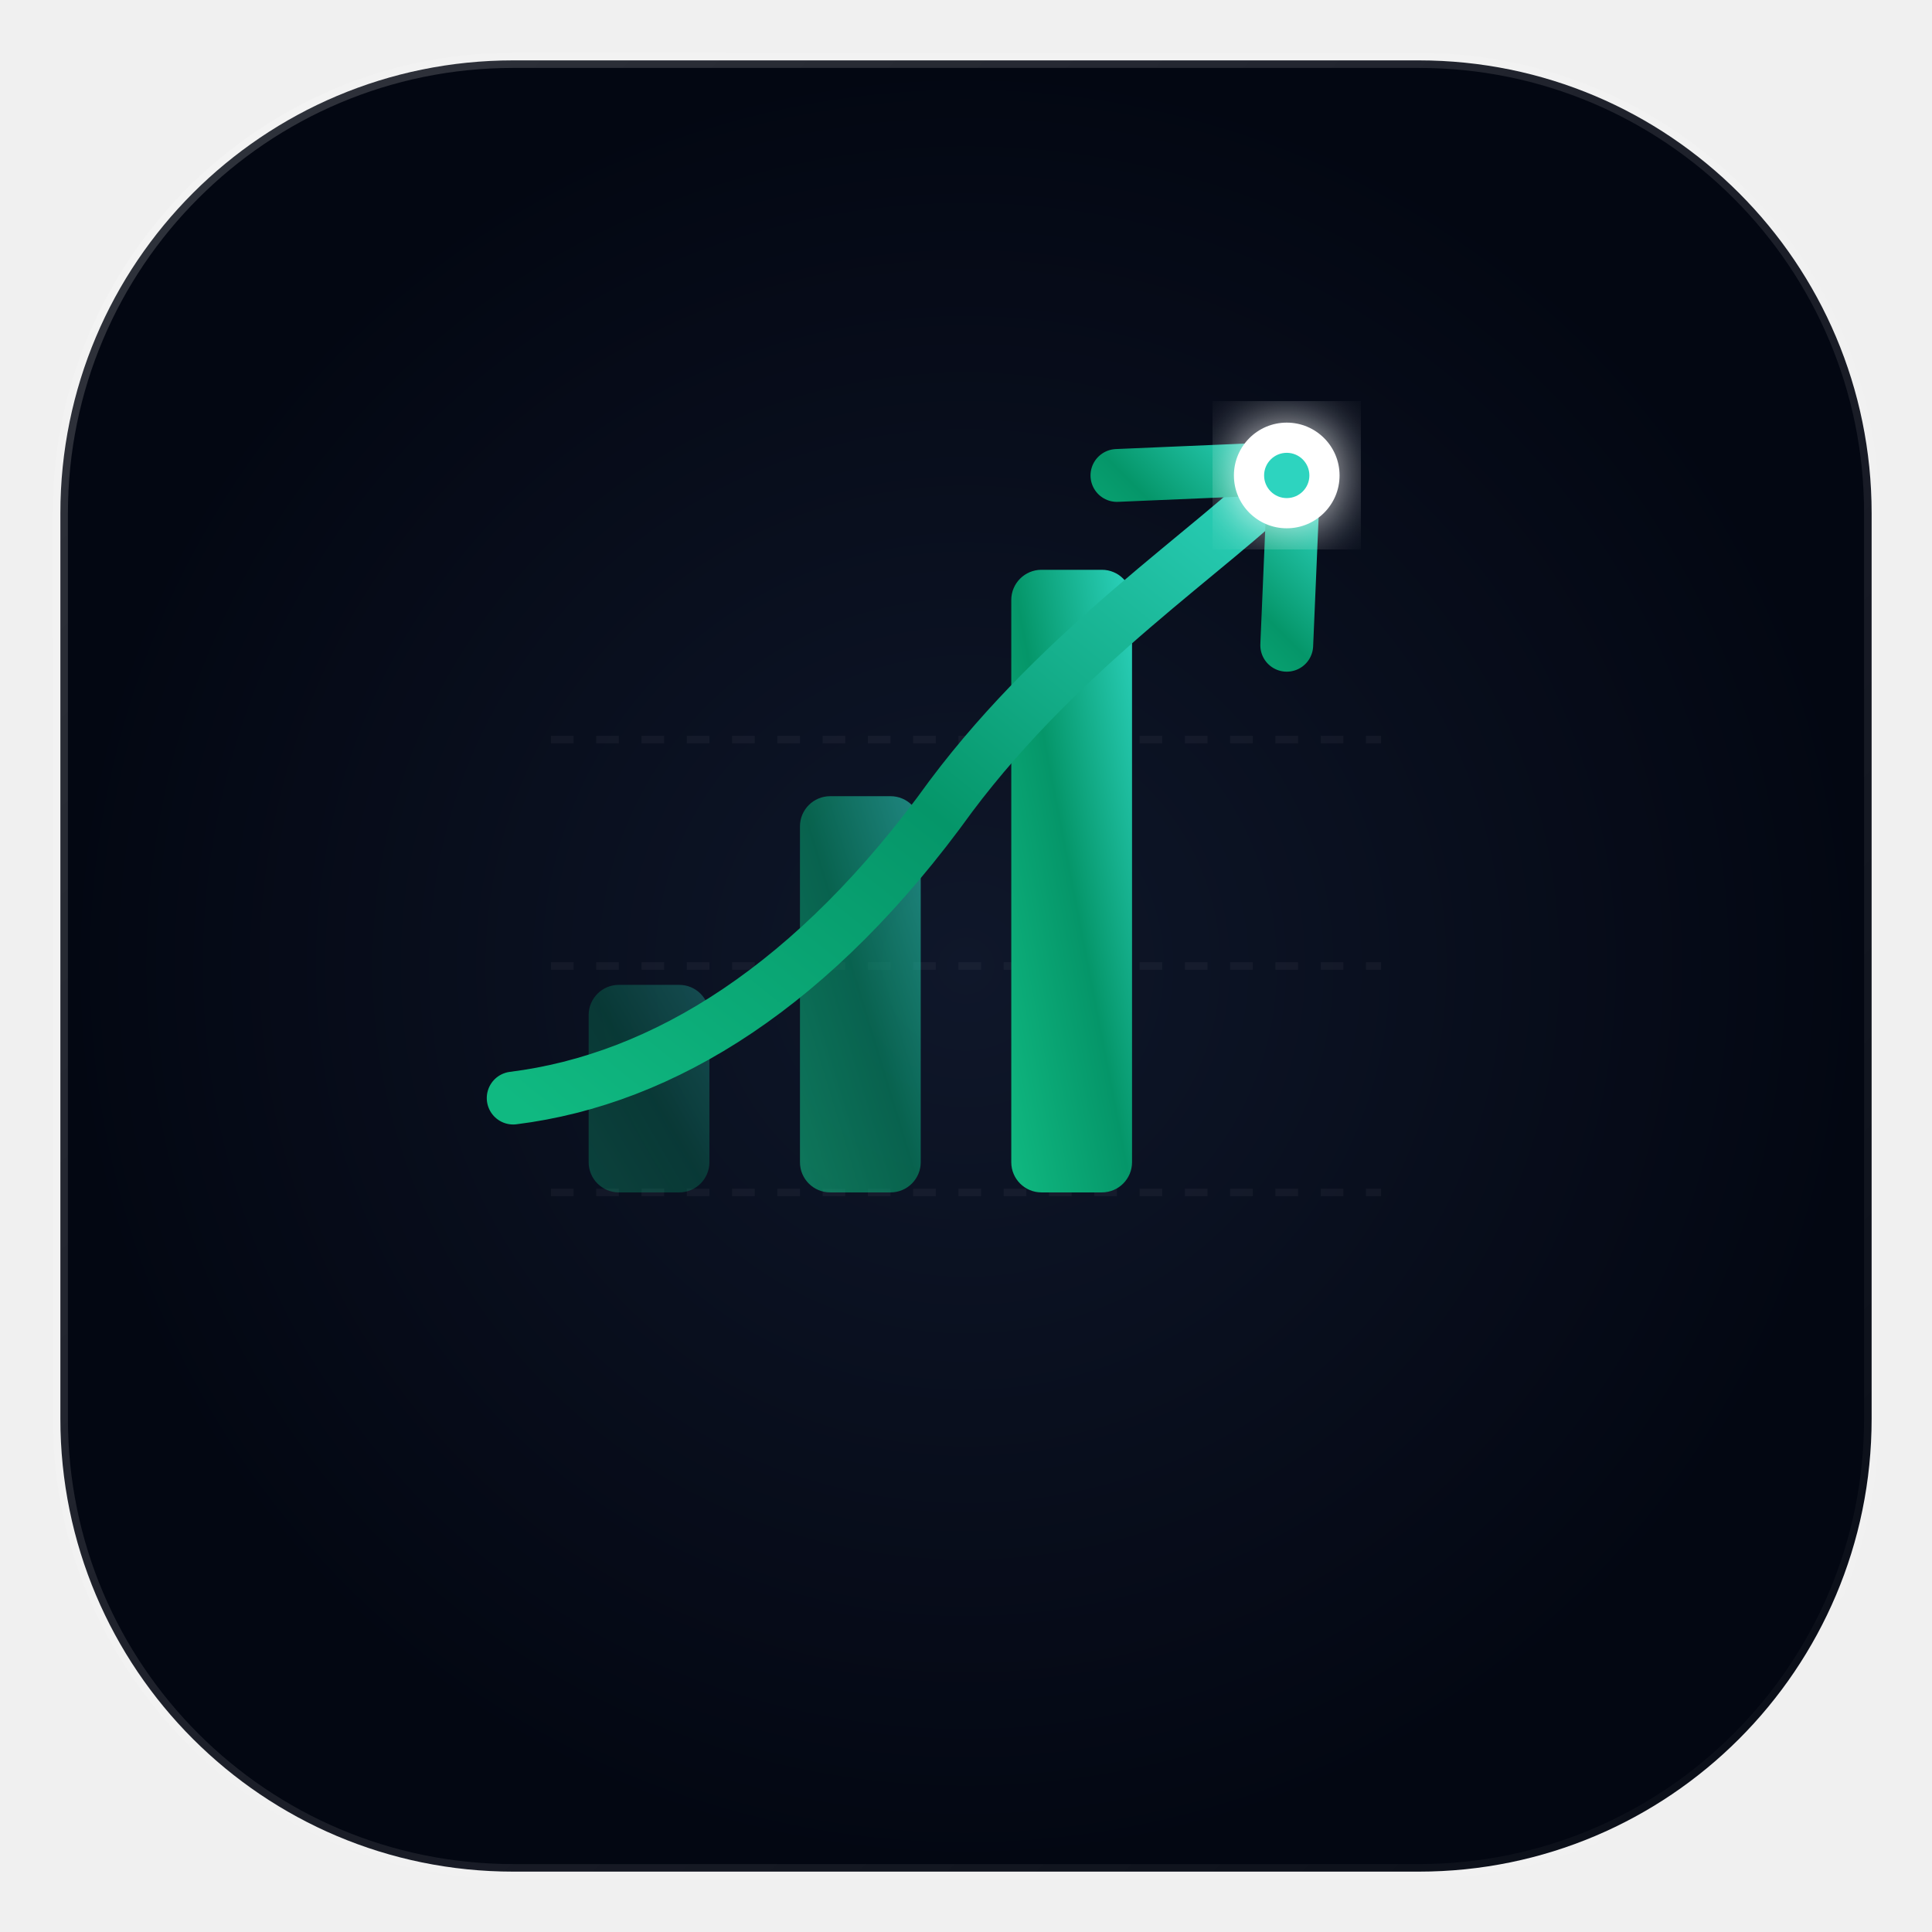
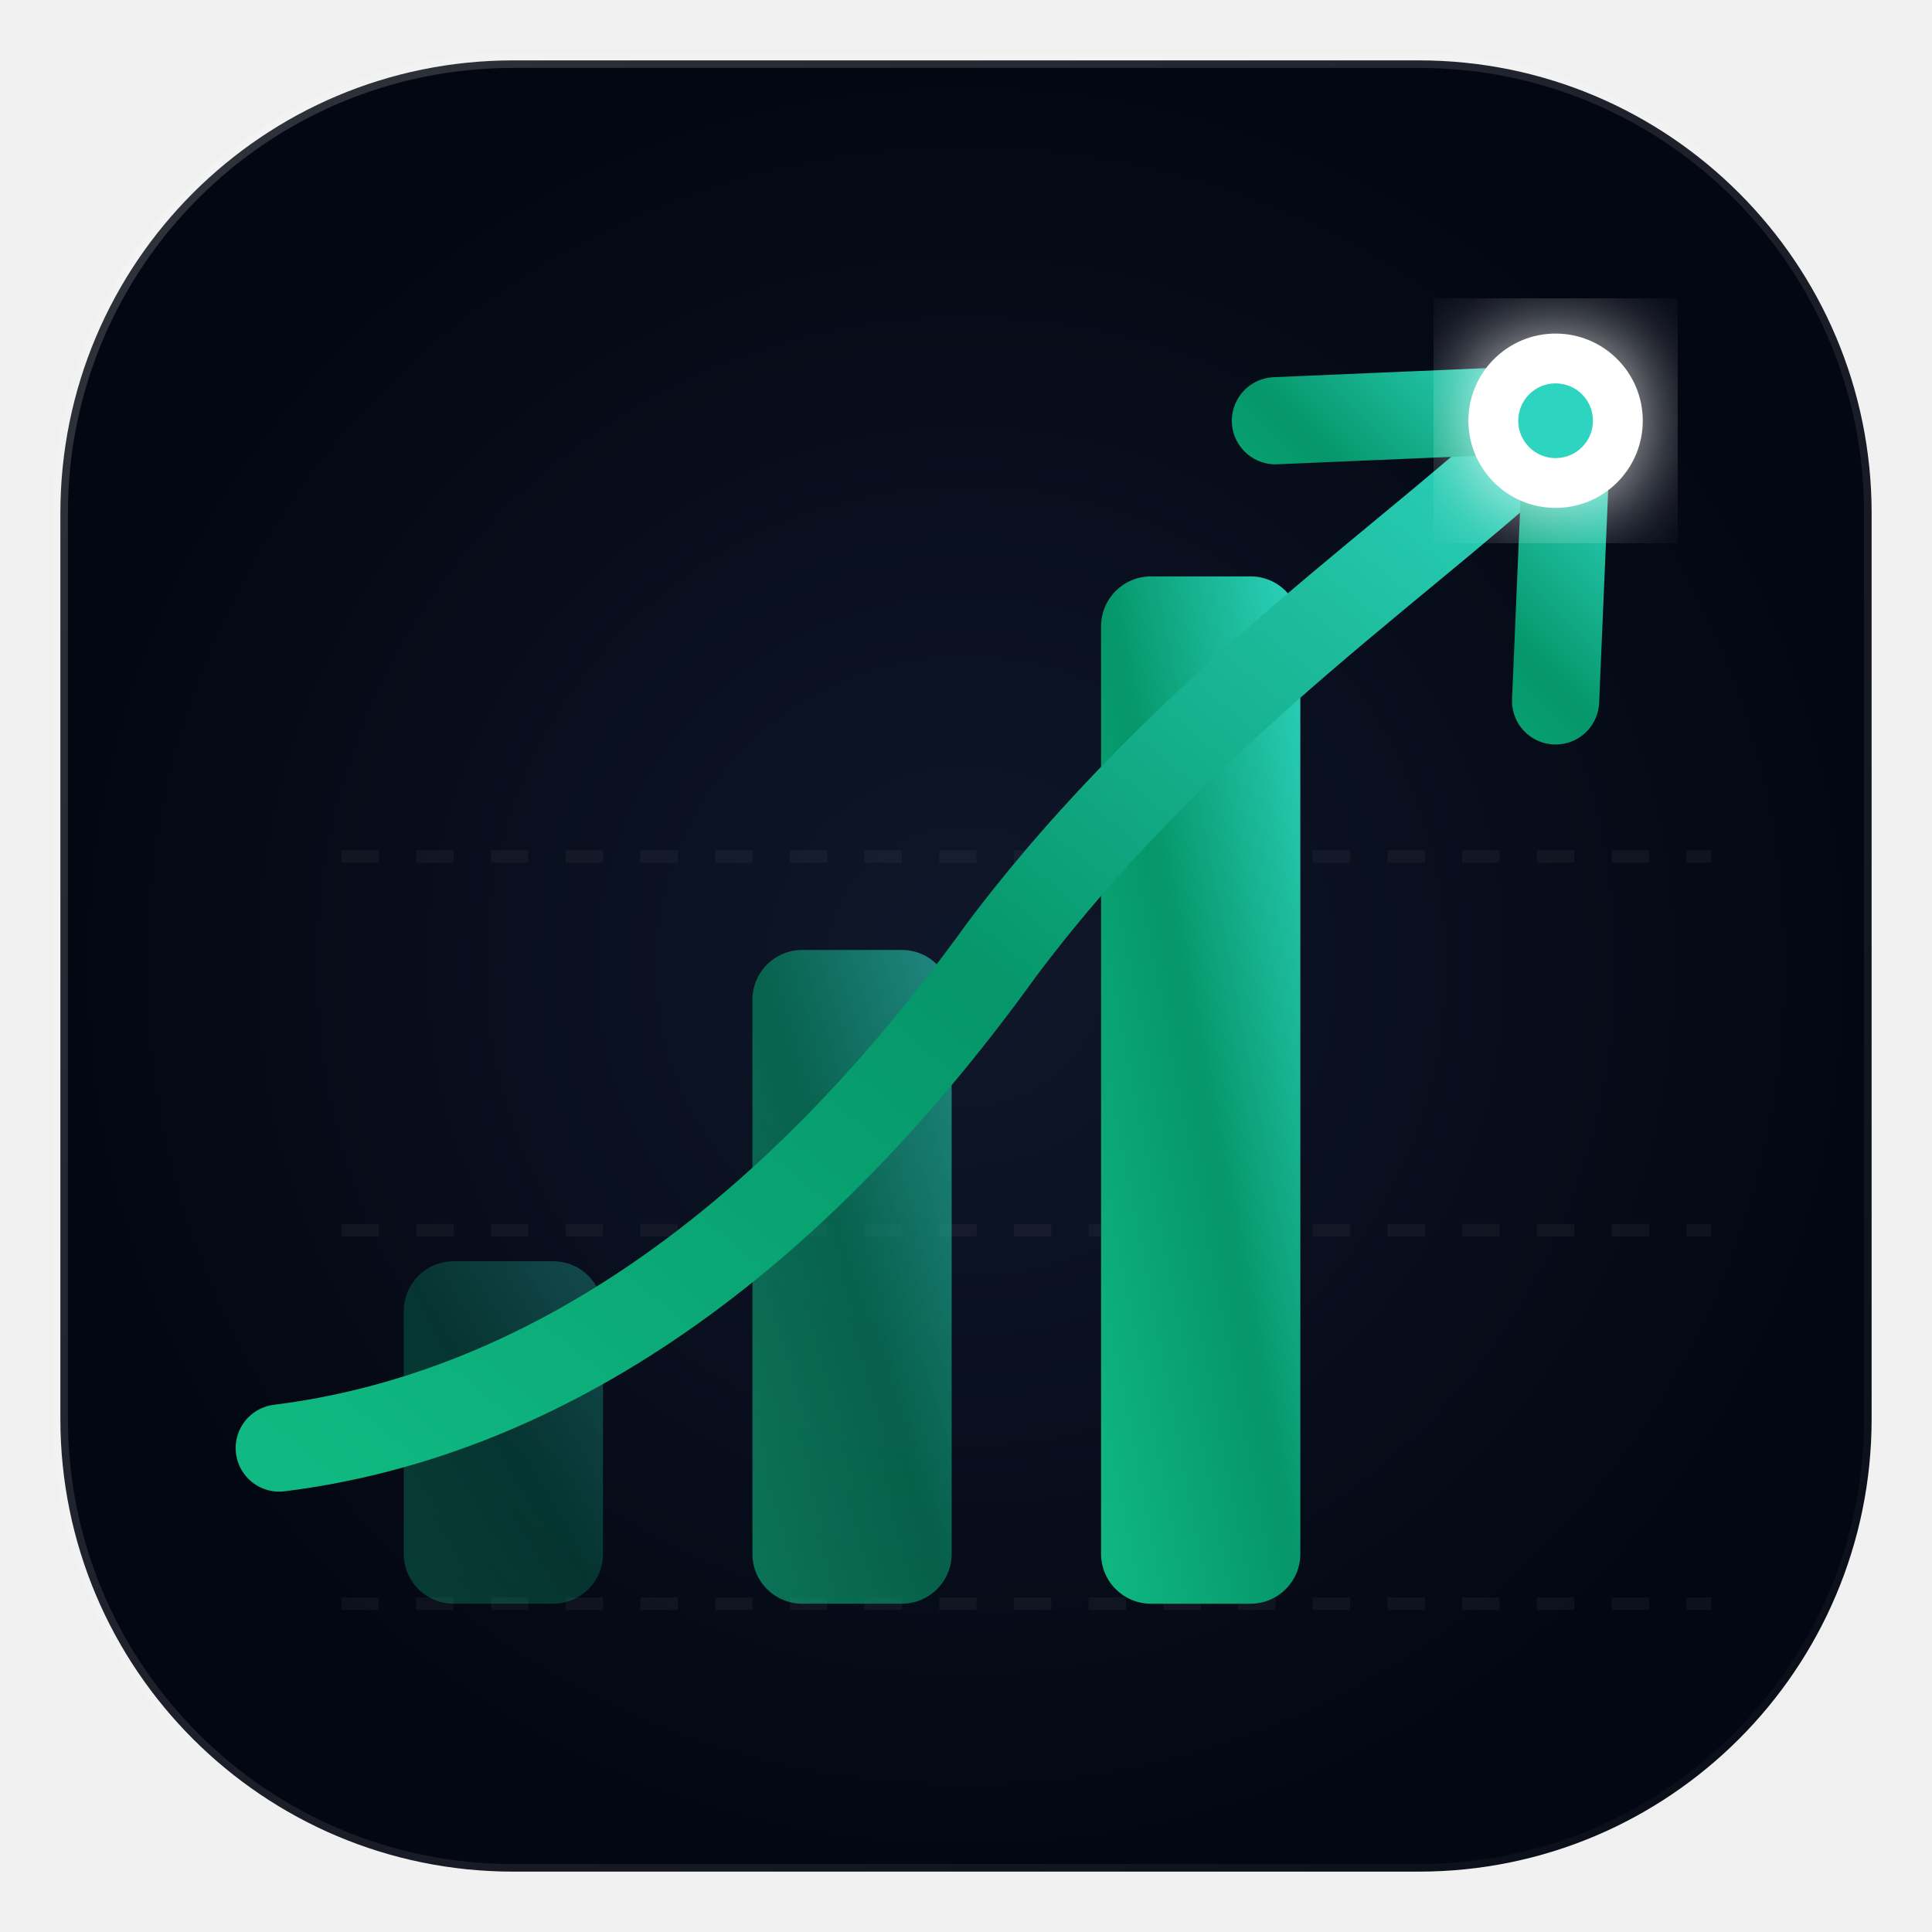
<svg xmlns="http://www.w3.org/2000/svg" viewBox="0 0 512 512" width="100%" height="100%">
  <defs>
    <radialGradient id="bgGlow" cx="50%" cy="50%" r="50%" fx="50%" fy="50%">
      <stop offset="0%" stop-color="#0f172a" />
      <stop offset="100%" stop-color="#030712" />
    </radialGradient>
    <linearGradient id="fintechGrad" x1="0%" y1="100%" x2="100%" y2="0%">
      <stop offset="0%" stop-color="#10B981" />
      <stop offset="50%" stop-color="#059669" />
      <stop offset="100%" stop-color="#2DD4BF" />
    </linearGradient>
    <linearGradient id="borderGrad" x1="0%" y1="0%" x2="100%" y2="100%">
      <stop offset="0%" stop-color="#ffffff" stop-opacity="0.18" />
      <stop offset="100%" stop-color="#ffffff" stop-opacity="0.02" />
    </linearGradient>
    <filter id="neonGlow" x="-20%" y="-20%" width="140%" height="140%">
      <feGaussianBlur stdDeviation="8" result="blur" />
      <feComposite in="SourceGraphic" in2="blur" operator="over" />
    </filter>
  </defs>
  <rect x="16" y="16" width="480" height="480" rx="120" fill="url(#bgGlow)" />
  <rect x="16" y="16" width="480" height="480" rx="120" fill="none" stroke="url(#borderGrad)" stroke-width="4" />
-   <g transform="translate(116, 116)">
+   <g transform="translate(41, 95) scale(1.65)">
    <line x1="30" y1="200" x2="250" y2="200" stroke="#ffffff" stroke-opacity="0.04" stroke-width="2" stroke-dasharray="6 6" />
    <line x1="30" y1="140" x2="250" y2="140" stroke="#ffffff" stroke-opacity="0.04" stroke-width="2" stroke-dasharray="6 6" />
    <line x1="30" y1="80" x2="250" y2="80" stroke="#ffffff" stroke-opacity="0.04" stroke-width="2" stroke-dasharray="6 6" />
    <rect x="40" y="145" width="32" height="55" rx="8" fill="url(#fintechGrad)" opacity="0.3" />
    <rect x="96" y="95" width="32" height="105" rx="8" fill="url(#fintechGrad)" opacity="0.6" />
    <rect x="152" y="35" width="32" height="165" rx="8" fill="url(#fintechGrad)" />
    <path d="M 20,175 C 60,170 100,145 136,95 C 166,55 205,30 225,10" fill="none" stroke="url(#fintechGrad)" stroke-width="14" stroke-linecap="round" />
    <path d="M 180,10 L 227,8 L 225,55" fill="none" stroke="url(#fintechGrad)" stroke-width="14" stroke-linecap="round" stroke-linejoin="round" />
    <circle cx="225" cy="10" r="14" fill="#ffffff" filter="url(#neonGlow)" />
    <circle cx="225" cy="10" r="6" fill="#2DD4BF" />
  </g>
</svg>
